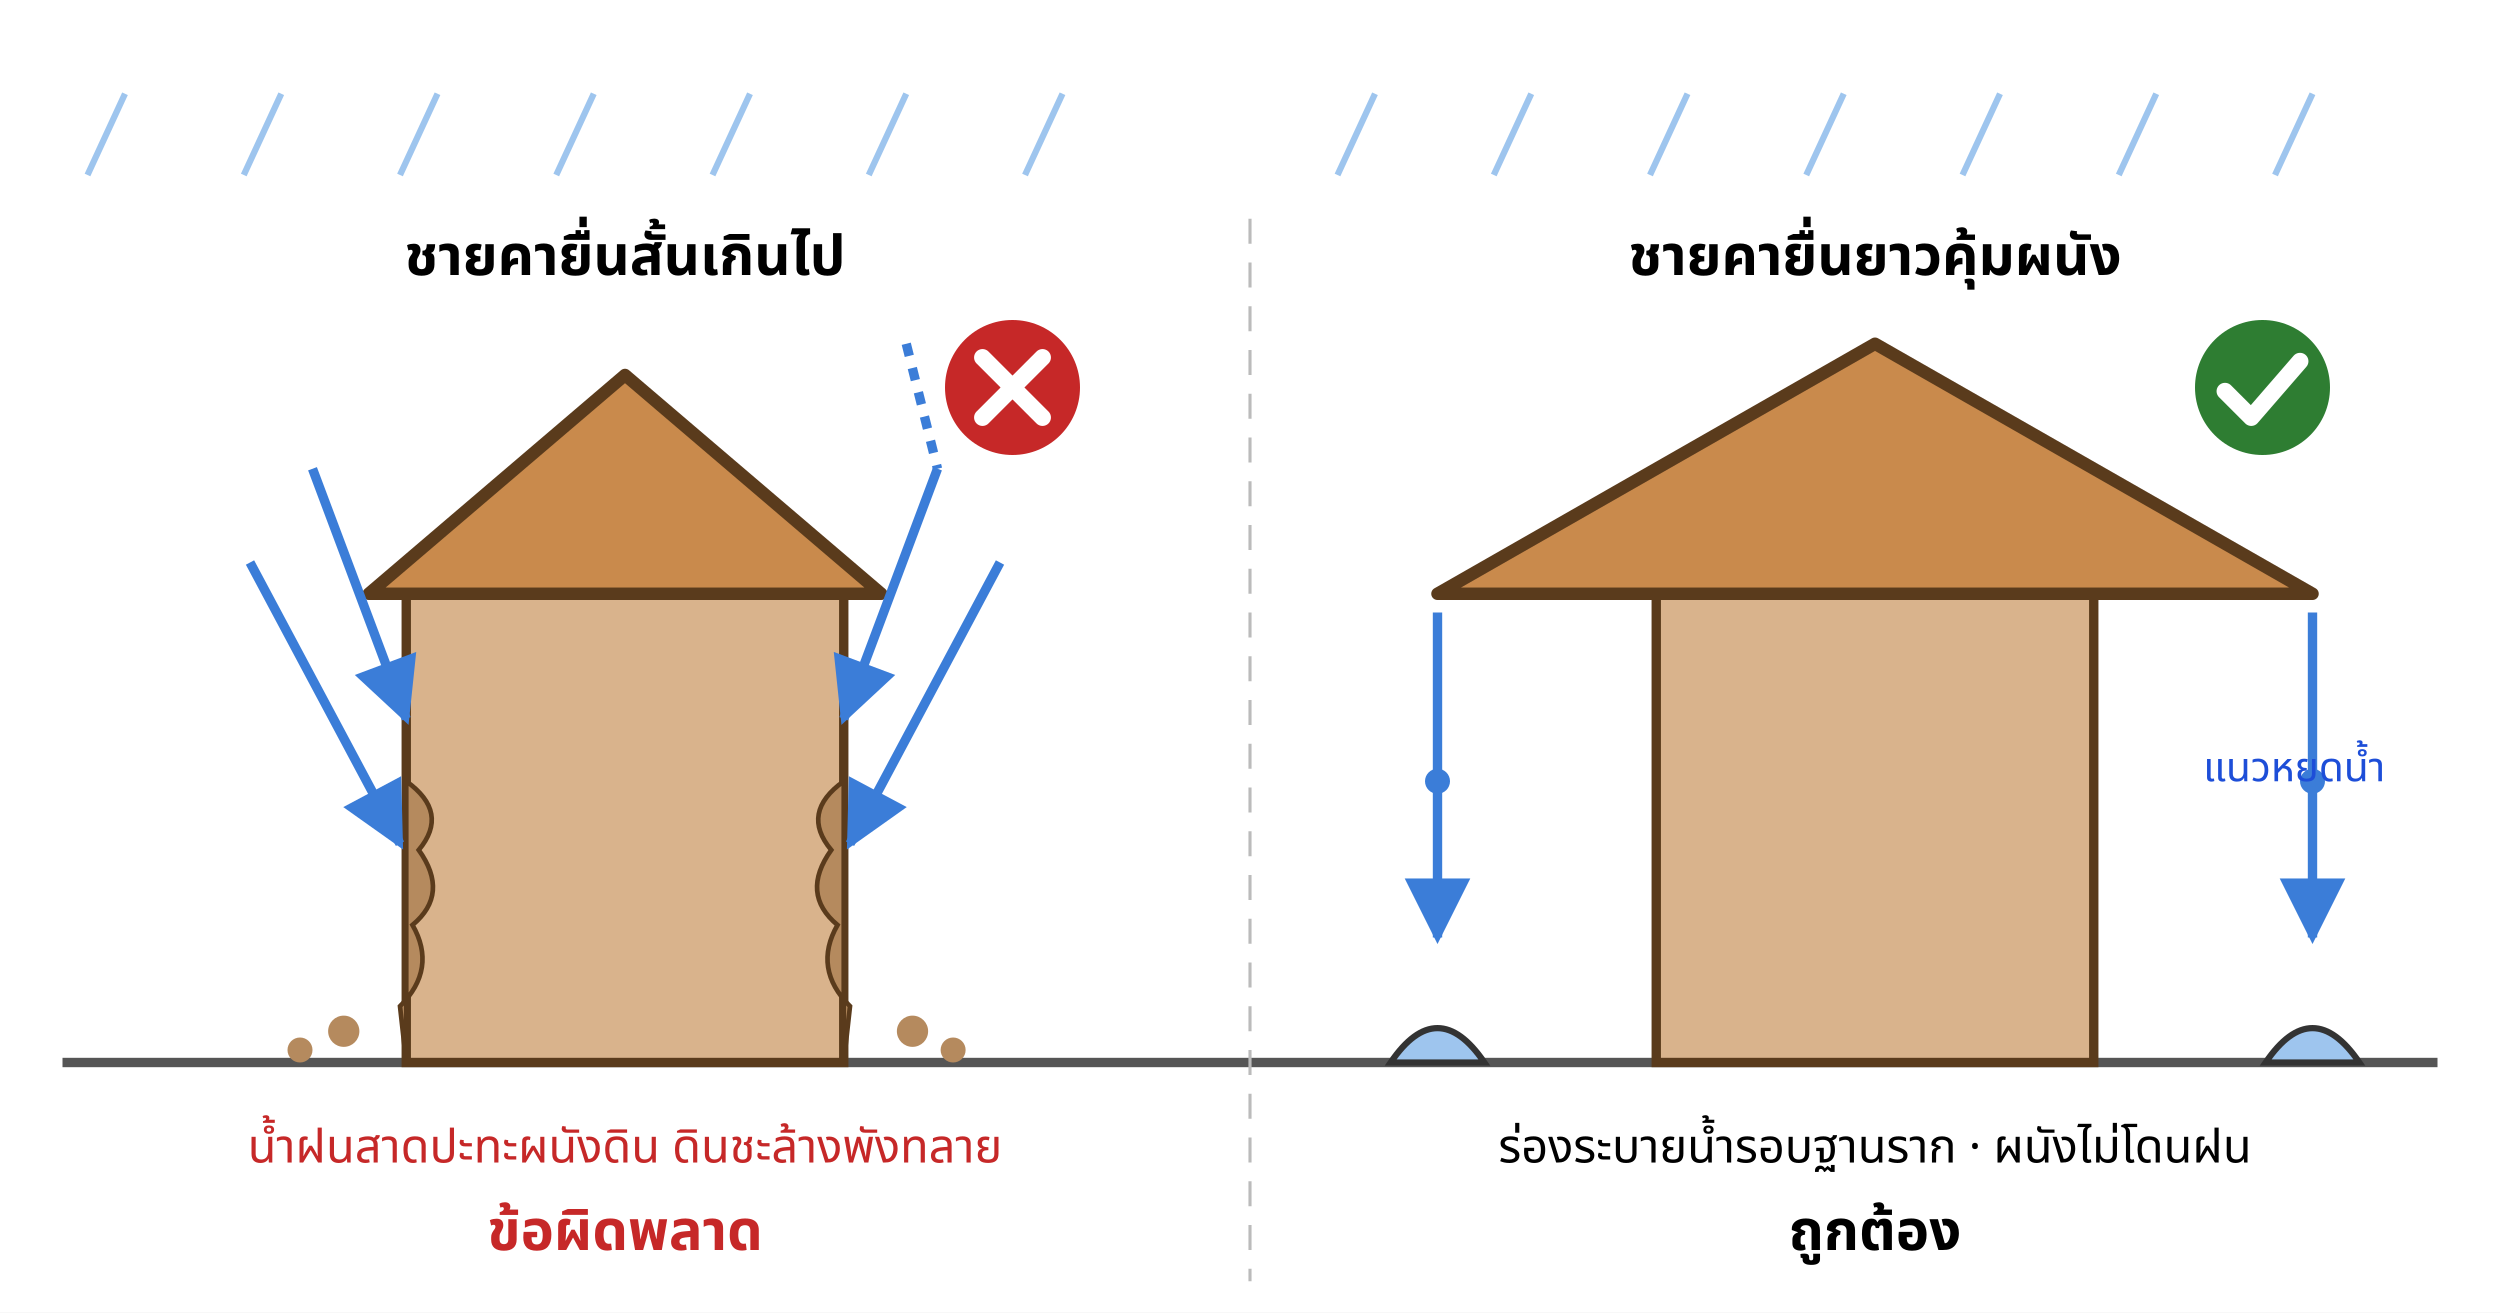
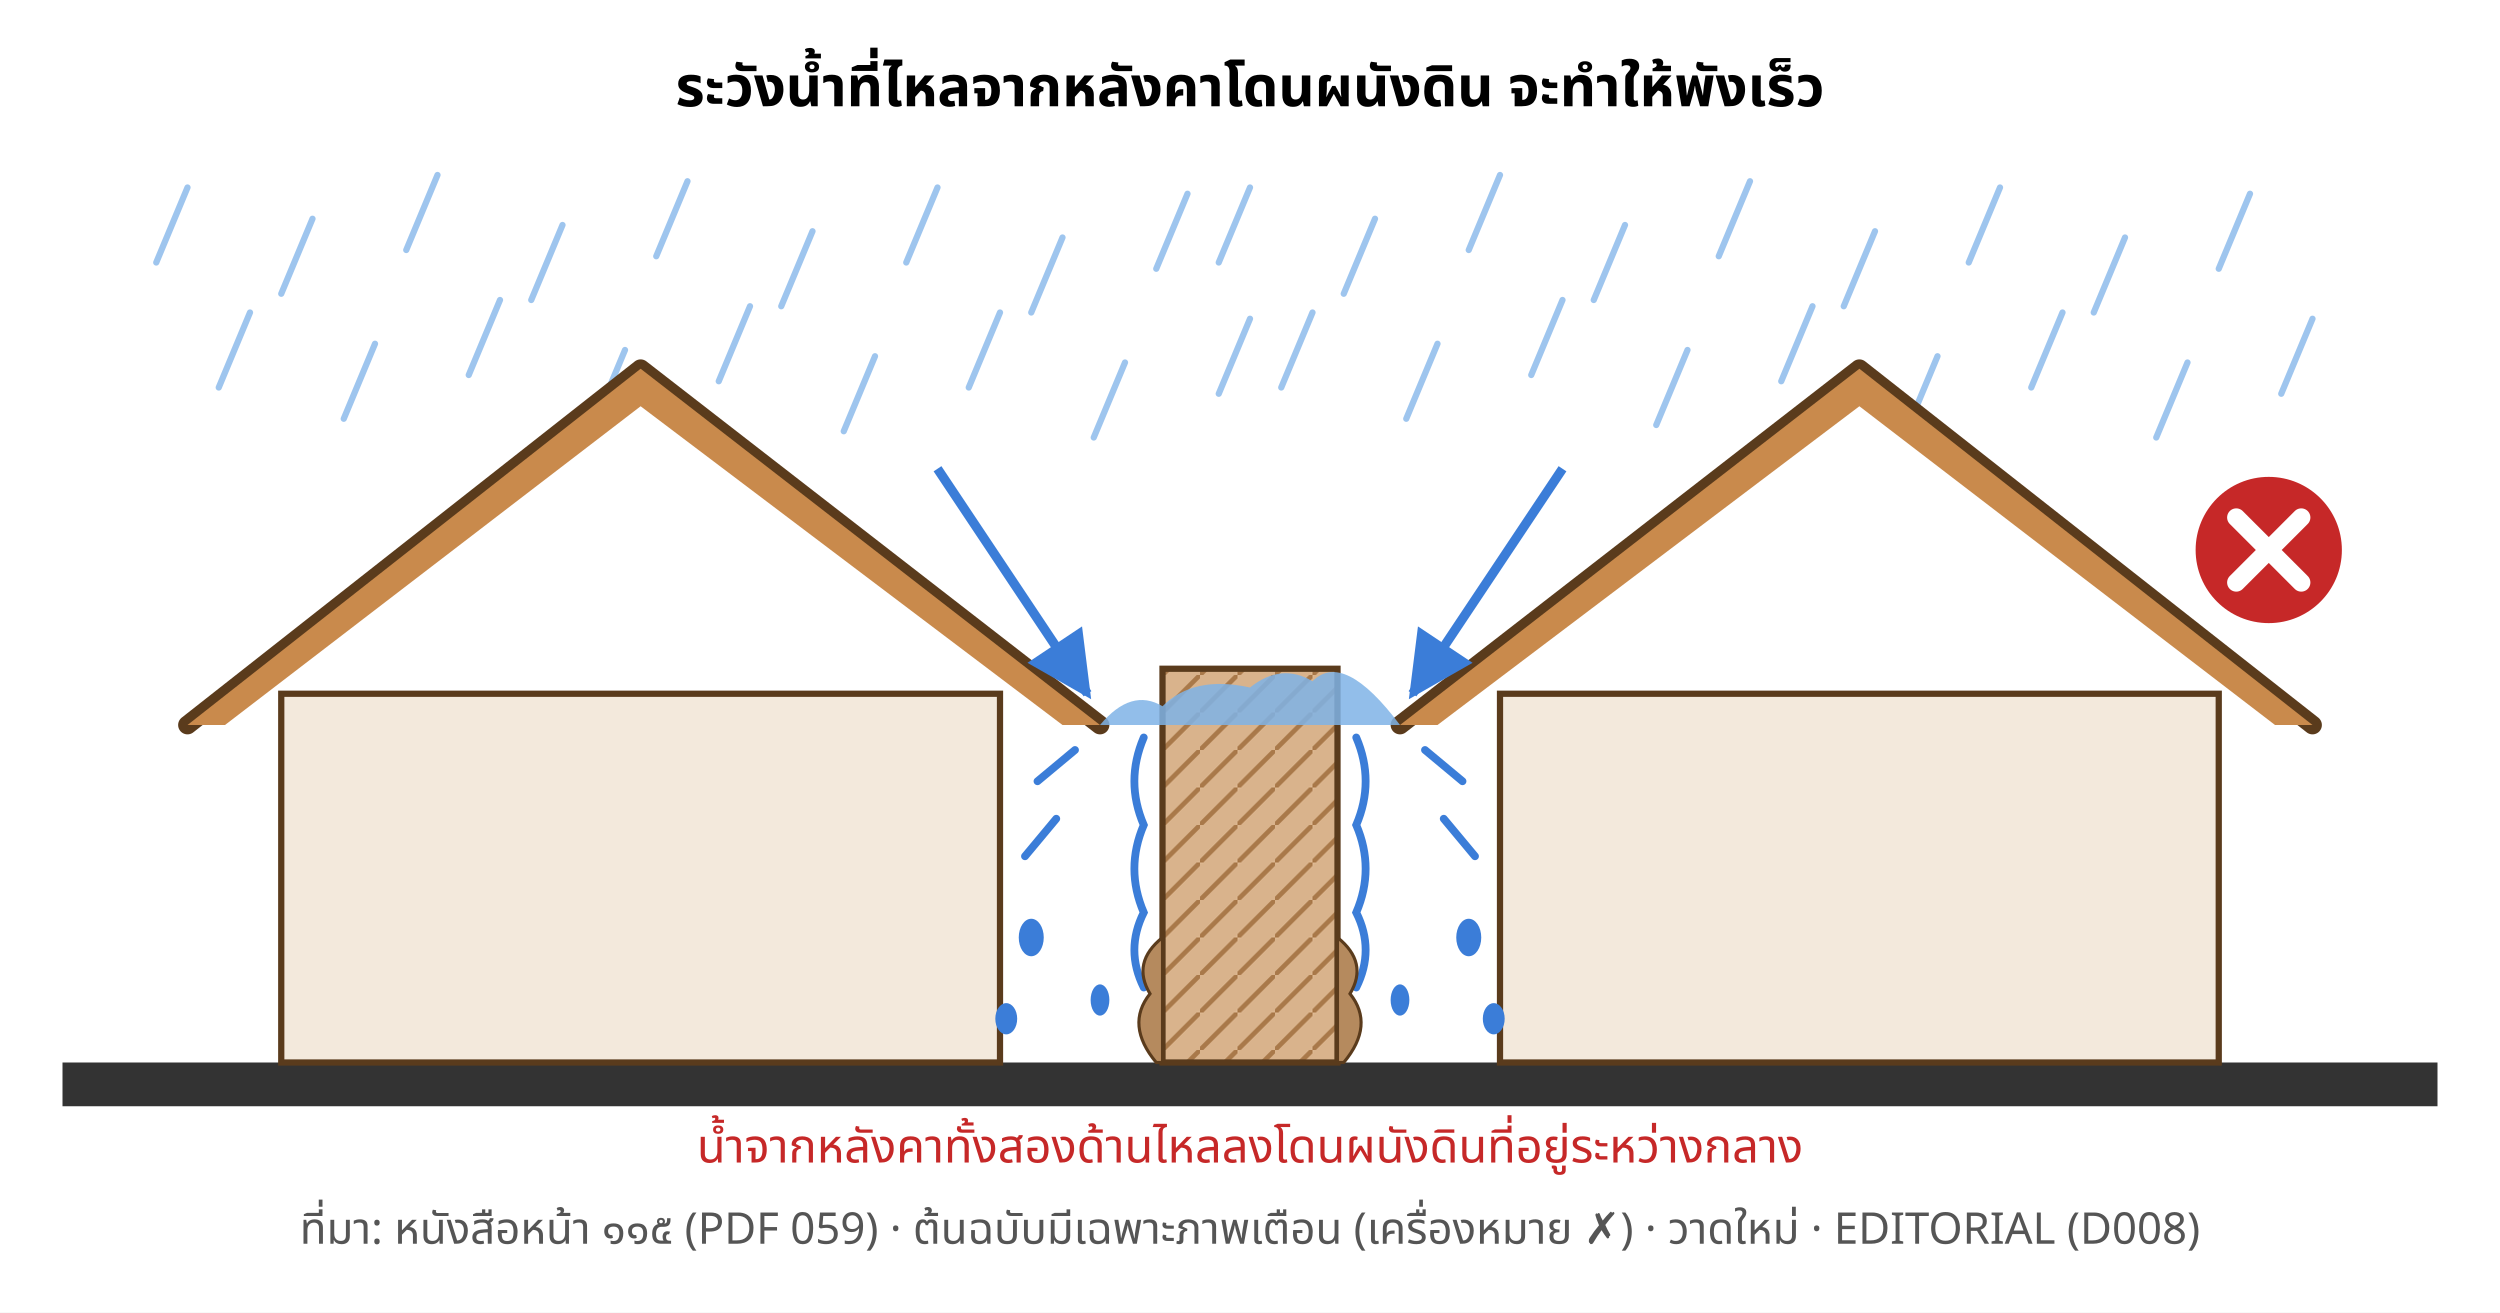
<svg xmlns="http://www.w3.org/2000/svg" viewBox="0 0 800 420" width="800" height="420" role="img" aria-labelledby="t d" font-family="Sarabun, 'Noto Sans Thai', Tahoma, sans-serif" font-size="18">
  <defs>
-     <symbol id="ok" viewBox="0 0 40 40">
-       <circle cx="20" cy="20" r="18" fill="#2e7d32" />
-       <polyline points="10,21 17,28 30,13" fill="none" stroke="#fff" stroke-width="4.5" stroke-linecap="round" stroke-linejoin="round" />
-     </symbol>
    <symbol id="no" viewBox="0 0 40 40">
      <circle cx="20" cy="20" r="18" fill="#c62828" />
      <path d="M12 12 L28 28 M28 12 L12 28" stroke="#fff" stroke-width="4.5" stroke-linecap="round" />
    </symbol>
    <marker id="arr" viewBox="0 0 10 10" refX="9" refY="5" markerWidth="7" markerHeight="7" orient="auto">
      <path d="M0 0 L10 5 L0 10 z" fill="#3b7dd8" />
    </marker>
+     <pattern id="earth" width="12" height="12" patternUnits="userSpaceOnUse">
+       <rect width="12" height="12" fill="#d9b38c" />
+       <path d="M0 12 L12 0" stroke="#a9794a" stroke-width="1.5" />
+     </pattern>
  </defs>
  <rect width="800" height="420" fill="#fff" />
-   <g stroke="#9ec5ee" stroke-width="2">
-     <g id="r">
-       <line x1="40" y1="30" x2="28" y2="56" />
-       <line x1="90" y1="30" x2="78" y2="56" />
-       <line x1="140" y1="30" x2="128" y2="56" />
-       <line x1="190" y1="30" x2="178" y2="56" />
-       <line x1="240" y1="30" x2="228" y2="56" />
-       <line x1="290" y1="30" x2="278" y2="56" />
-       <line x1="340" y1="30" x2="328" y2="56" />
+   <text x="400" y="34" text-anchor="middle" font-weight="700">ระวังน้ำที่ไหลจากหลังคาโดนผนังดิน จะทำให้พังเร็ว</text>
+   <g stroke="#9ec5ee" stroke-width="2" stroke-linecap="round">
+     <g id="rain">
+       <line x1="60" y1="60" x2="50" y2="84" />
+       <line x1="100" y1="70" x2="90" y2="94" />
+       <line x1="140" y1="56" x2="130" y2="80" />
+       <line x1="180" y1="72" x2="170" y2="96" />
+       <line x1="220" y1="58" x2="210" y2="82" />
+       <line x1="260" y1="74" x2="250" y2="98" />
+       <line x1="300" y1="60" x2="290" y2="84" />
+       <line x1="340" y1="76" x2="330" y2="100" />
+       <line x1="380" y1="62" x2="370" y2="86" />
    </g>
-     <use href="#r" x="400" />
+     <use href="#rain" x="340" />
+     <use href="#rain" x="20" y="40" />
+     <use href="#rain" x="360" y="40" />
  </g>
-   <line x1="20" y1="340" x2="780" y2="340" stroke="#555" stroke-width="3" />
-   <g>
-     <text x="200" y="88" text-anchor="middle" font-weight="700">ชายคายื่นสั้นเกินไป</text>
-     <rect x="130" y="190" width="140" height="150" fill="#d9b38c" stroke="#5a3b1c" stroke-width="3" />
-     <path d="M118 190 L200 120 L282 190 Z" fill="#c98a4c" stroke="#5a3b1c" stroke-width="4" stroke-linejoin="round" />
-     <g stroke="#3b7dd8" stroke-width="3" fill="none" marker-end="url(#arr)">
-       <path d="M300 150 L270 230" />
-       <path d="M320 180 L272 270" />
-       <path d="M290 110 L300 150" stroke-dasharray="4 4" marker-end="none" />
-       <path d="M100 150 L130 230" />
-       <path d="M80 180 L128 270" />
-     </g>
-     <g fill="#b58a5e" stroke="#5a3b1c" stroke-width="1.5">
-       <path d="M270 250 q-14 10 -4 22 q-10 14 2 24 q-8 14 4 26 L270 340 Z" />
-       <path d="M130 250 q14 10 4 22 q10 14 -2 24 q8 14 -4 26 L130 340 Z" />
-     </g>
-     <g fill="#b58a5e">
-       <circle cx="292" cy="330" r="5" />
-       <circle cx="305" cy="336" r="4" />
-       <circle cx="110" cy="330" r="5" />
-       <circle cx="96" cy="336" r="4" />
-     </g>
-     <text x="200" y="372" text-anchor="middle" font-size="15" fill="#c62828">น้ำฝนสาดปะทะผนังดิน ดินชะล้างพังทลาย</text>
-     <text x="200" y="400" text-anchor="middle" font-weight="700" fill="#c62828">ข้อผิดพลาด</text>
-     <use href="#no" x="300" y="100" width="48" height="48" />
+   <rect x="20" y="340" width="760" height="14" fill="#333" />
+   <rect x="90" y="222" width="230" height="118" fill="#f3e9dc" stroke="#5a3b1c" stroke-width="2" />
+   <path d="M60 232 L205 118 L352 232" fill="none" stroke="#5a3b1c" stroke-width="6" stroke-linejoin="round" stroke-linecap="round" />
+   <path d="M60 232 L205 118 L352 232 L340 232 L205 130 L72 232 Z" fill="#c98a4c" />
+   <rect x="480" y="222" width="230" height="118" fill="#f3e9dc" stroke="#5a3b1c" stroke-width="2" />
+   <path d="M448 232 L595 118 L740 232" fill="none" stroke="#5a3b1c" stroke-width="6" stroke-linejoin="round" stroke-linecap="round" />
+   <path d="M448 232 L595 118 L740 232 L728 232 L595 130 L460 232 Z" fill="#c98a4c" />
+   <rect x="372" y="214" width="56" height="126" fill="url(#earth)" stroke="#5a3b1c" stroke-width="2" />
+   <path d="M352 232 q10 -12 20 -6 q10 -10 28 -6 q10 -8 20 -2 q10 -10 28 14 L428 232 Z" fill="#7fb3e6" opacity="0.85" />
+   <g stroke="#3b7dd8" stroke-width="3" fill="none" marker-end="url(#arr)">
+     <path d="M300 150 L348 222" />
+     <path d="M500 150 L452 222" />
  </g>
-   <line x1="400" y1="70" x2="400" y2="410" stroke="#bbb" stroke-dasharray="8 6" />
-   <g>
-     <text x="600" y="88" text-anchor="middle" font-weight="700">ชายคายื่นยาวคุ้มผนัง</text>
-     <rect x="530" y="190" width="140" height="150" fill="#d9b38c" stroke="#5a3b1c" stroke-width="3" />
-     <path d="M460 190 L600 110 L740 190 Z" fill="#c98a4c" stroke="#5a3b1c" stroke-width="4" stroke-linejoin="round" />
-     <g stroke="#3b7dd8" stroke-width="3" fill="none" marker-end="url(#arr)">
-       <path d="M740 196 L740 300" />
-       <path d="M460 196 L460 300" />
-     </g>
-     <g fill="#3b7dd8">
-       <circle cx="740" cy="250" r="4" />
-       <circle cx="460" cy="250" r="4" />
-     </g>
-     <text x="705" y="250" font-size="13" fill="#1d4ed8">แนวหยดน้ำ</text>
-     <path d="M725 340 q15 -22 30 0 Z" fill="#9ec5ee" stroke="#333" stroke-width="2" />
-     <path d="M445 340 q15 -22 30 0 Z" fill="#9ec5ee" stroke="#333" stroke-width="2" />
-     <text x="600" y="372" text-anchor="middle" font-size="15">ร่องระบายน้ำรอบฐานราก · ผนังไม่โดนฝน</text>
-     <text x="600" y="400" text-anchor="middle" font-weight="700">ถูกต้อง</text>
-     <use href="#ok" x="700" y="100" width="48" height="48" />
+   <g stroke="#3b7dd8" stroke-width="2.5" fill="none" stroke-linecap="round">
+     <path d="M366 236 q-6 14 0 28 q-6 14 0 28 q-6 12 0 24" />
+     <path d="M434 236 q6 14 0 28 q6 14 0 28 q6 12 0 24" />
+     <path d="M344 240 l-12 10" />
+     <path d="M456 240 l12 10" />
+     <path d="M338 262 l-10 12" />
+     <path d="M462 262 l10 12" />
  </g>
+   <g fill="#3b7dd8">
+     <ellipse cx="330" cy="300" rx="4" ry="6" />
+     <ellipse cx="322" cy="326" rx="3.5" ry="5" />
+     <ellipse cx="470" cy="300" rx="4" ry="6" />
+     <ellipse cx="478" cy="326" rx="3.5" ry="5" />
+     <ellipse cx="352" cy="320" rx="3" ry="5" />
+     <ellipse cx="448" cy="320" rx="3" ry="5" />
+   </g>
+   <g fill="#b58a5e" stroke="#5a3b1c" stroke-width="1">
+     <path d="M372 300 q-10 8 -4 18 q-8 10 2 22 L372 340 Z" />
+     <path d="M428 300 q10 8 4 18 q8 10 -2 22 L428 340 Z" />
+   </g>
+   <text x="400" y="372" text-anchor="middle" font-size="15" fill="#c62828">น้ำจากหลังคาทั้งสองด้านไหลลงโดนผนังดินที่อยู่ระหว่างกลาง</text>
+   <text x="400" y="398" text-anchor="middle" font-size="14" fill="#555">ที่มา: หนังสือหน้า ๑๑๕ (PDF 059) · ต้นฉบับมีเฉพาะภาพเตือน (เครื่องหมาย ✗) · วาดใหม่ · EDITORIAL (D008)</text>
+   <use href="#no" x="700" y="150" width="52" height="52" />
</svg>
